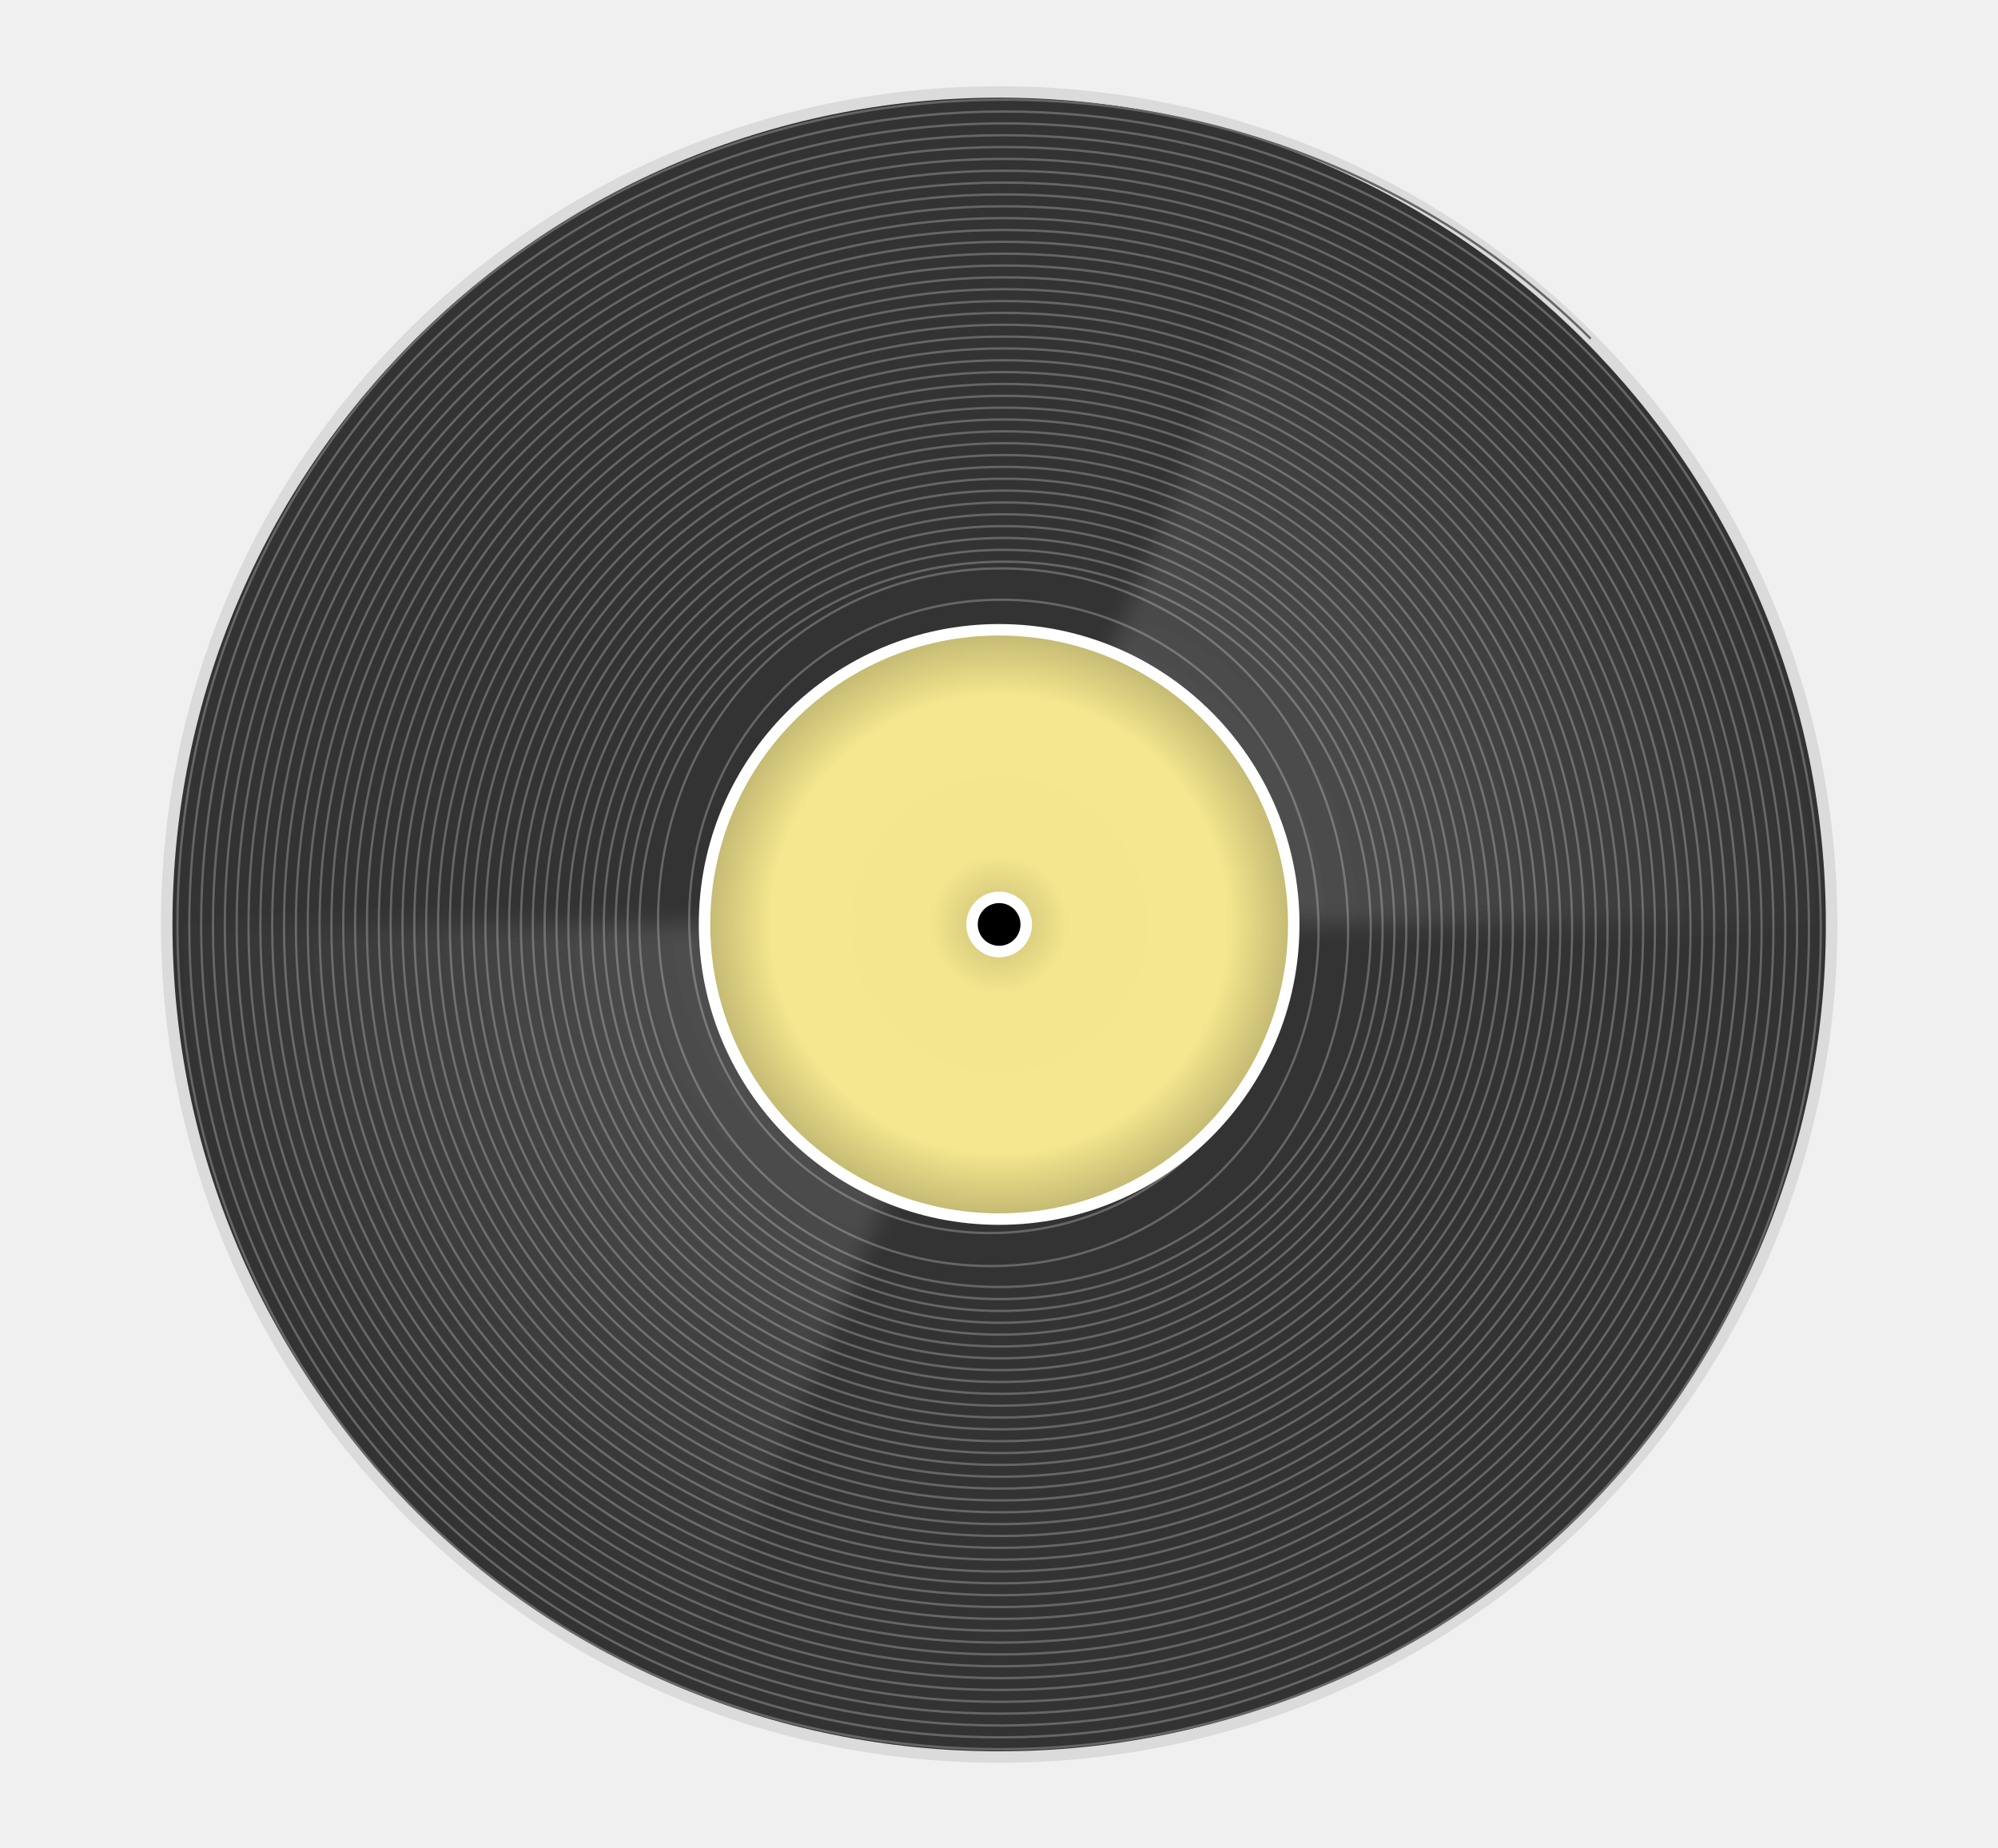
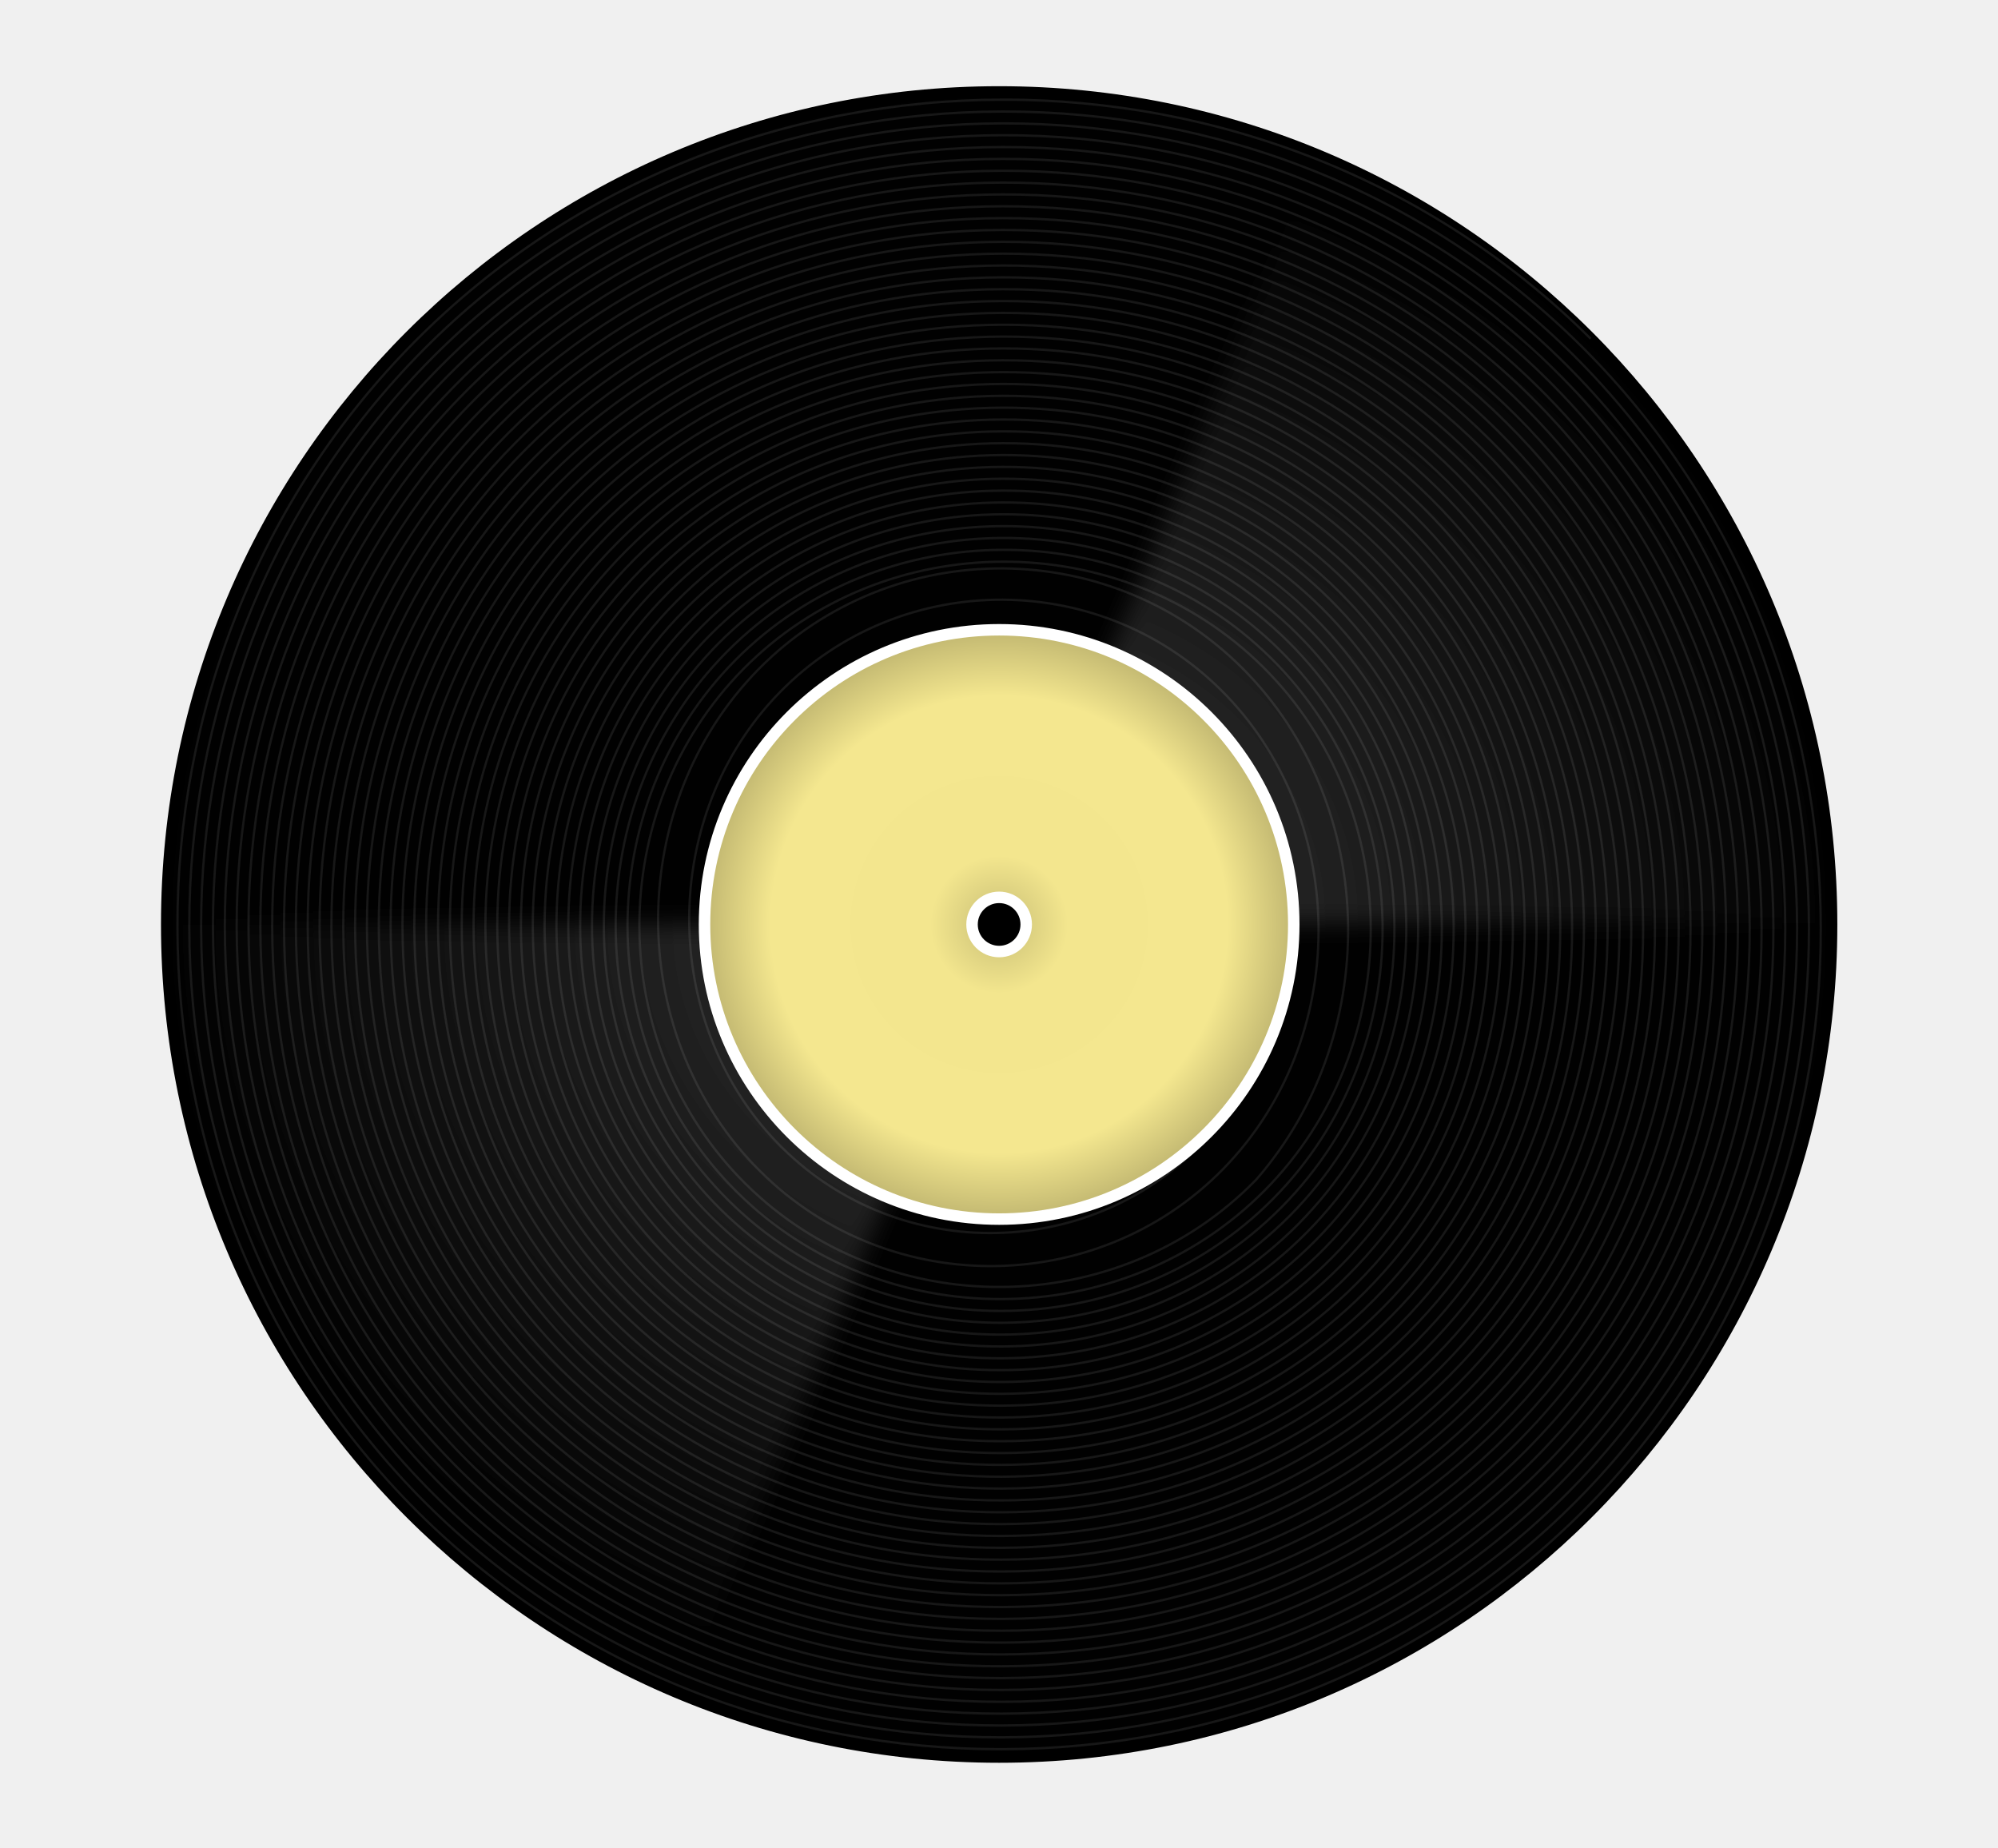
<svg xmlns="http://www.w3.org/2000/svg" id="svg2" viewBox="0 0 870.53 805.01" version="1.1">
  <defs id="defs4">
    <filter id="filter3803" color-interpolation-filters="sRGB">
      <feGaussianBlur id="feGaussianBlur3805" stdDeviation="5" result="result1" />
      <feComposite id="feComposite3807" k4="0" in2="result1" k3="0" k2="2" k1="0" in="result1" operator="arithmetic" />
    </filter>
    <radialGradient id="radialGradient3822" gradientUnits="userSpaceOnUse" cy="477.94" cx="370.4" gradientTransform="matrix(1 0 0 .92474 0 35.97)" r="362.72">
      <stop id="stop3797" stop-color="#fff" stop-opacity=".1" offset="0" />
      <stop id="stop3799" stop-color="#fff" stop-opacity="0" offset="1" />
    </radialGradient>
    <radialGradient id="radialGradient3824" gradientUnits="userSpaceOnUse" cy="579.38" cx="428.86" r="357.84">
      <stop id="stop3783" stop-color="#c8be75" offset="0" />
      <stop id="stop3809" stop-color="#f3e68e" offset=".229" />
      <stop id="stop3789" stop-color="#f4e78f" offset=".761" />
      <stop id="stop3785" stop-color="#bdb36e" offset="1" />
    </radialGradient>
  </defs>
  <g id="layer1" transform="translate(64.859 -75.439)">
    <g id="g3804">
-       <path id="path2985" d="m779.86 579.38a351 351 0 1 1 -702.01 0 351 351 0 1 1 702.01 0z" transform="matrix(1.0333 0 0 1.0333 -72.661 -120.49)" stroke="#dbdbdb" stroke-width="4.839" fill="#333" />
-       <path id="path3801" d="m435.33 402.73c20.443-20.443 35.324 7.298 25.504 25.504-11.894 22.05-42.145 23.643-60.829 9.822-24.856-18.386-26.349-54.939-7.416-78.067 22.743-27.782 65.056-29.098 91.671-6.188 30.502 26.256 31.678 73.658 5.41 103.27-29.283 33.011-81.257 34.08-113.54 4.862-35.34-31.983-36.324-88.13-4.448-122.85 34.441-37.517 94.448-38.432 131.42-4.122 39.566 36.713 40.424 100.32 3.857 139.4-38.834 41.505-105.83 42.316-146.9 3.636-43.349-40.83-44.119-111.04-3.448-153.98 42.722-45.111 115.98-45.845 160.72-3.286 46.799 44.522 47.502 120.7 3.143 167.15-46.243 48.422-125.21 49.098-173.31 3.018-49.987-47.895-50.637-129.56-2.905-179.23 49.484-51.499 133.74-52.127 184.94-2.804 52.962 51.018 53.57 137.78 2.713 190.46-52.501 54.382-141.69 54.972-195.8 2.63-55.762-53.938-56.334-145.48-2.553-200.99 55.334-57.104 149.17-57.661 206.02-2.483 58.412 56.69 58.954 152.75 2.418 210.92-58.011 59.687-156.25 60.216-215.7 2.358-60.933-59.298-61.45-159.65-2.301-220.36 60.555-62.151 162.98-62.656 225.89-2.32 59.983 64.116 56.931 168.73-5.264 229.72-62.784 61.569-164.91 58.601-224.32-6.04-59.972-65.248-56.866-171.58 6.358-233.57 63.813-62.568 167.6-59.548 227.98 6.154 60.937 66.309 57.778 174.37-6.476 237.36-64.843 63.567-170.3 60.495-231.64-6.268-61.902-67.37-58.689-177.15 6.593-241.14 65.872-64.566 172.99-61.442 235.3 6.382 62.868 68.432 59.601 179.93-6.711 244.92-66.902 65.565-175.69 62.39-238.97-6.496-63.833-69.493-60.513-182.71 6.829-248.7 67.931-66.564 178.39-63.337 242.63 6.61 64.798 70.554 61.424 185.5-6.947 252.48-68.961 67.563-181.08 64.284-246.29-6.724-65.764-71.615-62.336-188.28 7.065-256.27 69.99-68.562 183.78-65.231 249.95 6.838 66.729 72.676 63.248 191.06-7.182 260.05-71.02 69.561-186.48 66.178-253.61-6.952-67.694-73.738-64.159-193.85 7.3-263.83 72.049-70.56 189.17-67.125 257.28 7.066 68.659 74.799 65.071 196.63-7.418 267.61-73.078 71.559-191.87 68.072-260.94-7.18-69.625-75.86-65.983-199.41 7.536-271.39 74.108-72.558 194.57-69.019 264.6 7.294 70.59 76.921 66.894 202.2-7.654 275.18-75.137 73.557-197.26 69.966-268.26-7.408-71.555-77.982-67.806-204.98 7.771-278.96 76.167-74.556 199.96-70.914 271.92 7.522 72.52 79.044 68.718 207.76-7.889 282.74-77.196 75.555-202.66 71.861-275.59-7.636-73.486-80.105-69.629-210.55 8.007-286.52 78.226-76.554 205.35-72.808 279.25 7.75 74.451 81.166 70.541 213.33-8.125 290.3-79.255 77.553-208.05 73.755-282.91-7.864-75.416-82.227-71.453-216.11 8.242-294.09 80.285-78.552 210.75-74.702 286.57 7.978 76.382 83.288 72.364 218.89-8.36 297.87-81.314 79.552-213.44 75.649-290.23-8.092-77.347-84.35-73.276-221.68 8.478-301.65 82.344-80.551 216.14-76.596 293.89 8.207 78.312 85.411 74.187 224.46-8.596 305.43-83.373 81.55-218.84 77.543-297.56-8.32-79.277-86.472-75.099-227.24 8.714-309.22 84.403-82.549 221.53-78.491 301.22 8.435 80.243 87.533 76.011 230.03-8.832 313-85.432 83.548-224.23 79.438-304.88-8.549-81.208-88.594-76.922-232.81 8.949-316.78 86.462-84.547 226.93-80.385 308.54 8.663 82.173 89.656 77.834 235.59-9.067 320.56-87.491 85.546-229.62 81.332-312.2-8.777-83.138-90.717-78.746-238.38 9.185-324.34 88.52-86.545 232.32-82.279 315.87 8.891 84.104 91.778 79.657 241.16-9.303 328.13-89.55 87.544-235.02 83.226-319.53-9.005-85.069-92.839-80.569-243.94 9.42-331.91 90.579-88.543 237.71-84.173 323.19 9.119 86.034 93.9 81.481 246.72-9.538 335.69-91.609 89.542-240.41 85.12-326.85-9.233-87-94.961-82.392-249.51 9.656-339.47 92.638-90.541 243.11-86.067 330.51 9.347 87.965 96.023 83.304 252.29-9.774 343.25-93.668 91.54-245.8 87.015-334.18-9.461-88.93-97.084-84.216-255.07 9.892-347.04 94.697-92.539 248.5-87.962 337.84 9.575 89.895 98.145 85.127 257.86-10.009 350.82-95.727 93.538-251.2 88.909-341.5-9.689-90.861-99.206-86.039-260.64 10.127-354.6 96.756-94.537 253.89-89.856 345.16 9.803 91.826 100.27 86.951 263.42-10.245 358.38-97.786 95.536-256.59 90.803-348.82-9.917-92.791-101.33-87.862-266.21 10.363-362.16 98.815-96.535 259.29-91.75 352.48 10.031 93.757 102.39 88.774 268.99-10.48 365.95-99.84 97.54-261.98 92.71-356.14-10.13-94.72-103.46-89.69-271.78 10.6-369.73 100.87-98.54 264.67-93.65 359.8 10.26 95.69 104.51 90.6 274.55-10.71 373.51-101.91 99.53-267.38 94.59-363.47-10.38-96.65-105.57-91.51-277.33 10.83-377.29 102.93-100.53 270.07-95.54 367.13 10.49 97.62 106.63 92.42 280.12-10.95 381.07-103.96 101.53-272.77 96.49-370.79-10.6-98.59-107.69-93.33-282.9 11.07-384.86 104.99-102.52 275.46-97.43 374.45 10.72 99.55 108.76 94.25 285.69-11.18 388.64-106.03 103.53-278.17 98.38-378.12-10.83-100.52-109.82-95.16-288.47 11.3-392.42 107.05-104.53 280.86-99.329 381.78 10.94 101.48 110.88 96.07 291.25-11.42 396.21-108.08 105.52-283.55 100.27-385.44-11.06-102.45-111.94-96.98-294.04 11.54-399.99 109.11-106.52 286.25-101.22 389.1 11.17 103.41 113.01 97.89 296.82-11.66 403.77-110.14 107.53-288.94 102.17-392.76-11.28-104.38-114.07-98.8-299.61 11.78-407.55 111.16-108.53 291.64-103.12 396.42 11.4 105.34 115.12 99.72 302.38-11.89 411.33-112.2 109.52-294.34 104.06-400.09-11.52-106.31-116.18-100.63-305.16 12.01-415.11 113.23-110.52 297.04-105.01 403.75 11.63 107.27 117.24 101.54 307.95-12.13 418.89-114.25 111.52-299.73 105.96-407.41-11.74-108.24-118.31-102.45-310.73 12.25-422.68 115.28-112.52 302.43-106.9 411.07 11.86 109.2 119.37 103.36 313.52-12.36 426.46-116.32 113.52-305.13 107.85-414.74-11.97-110.17-120.43-104.27-316.3 12.48-430.24 117.35-114.52 307.83-108.8 418.4 12.08 111.13 121.49 105.18 319.09-12.6 434.03-118.37 115.51-310.52 109.74-422.06-12.2-112.1-122.55-106.1-321.87 12.72-437.81 119.4-116.52 313.22-110.69 425.72 12.31 113.06 123.62 107.01 324.65-12.84 441.59-120.43 117.52-315.91 111.64-429.38-12.42-114.03-124.68-107.92-327.44 12.95-445.37 121.47-118.52 318.61-112.59 433.05 12.54 114.99 125.73 108.83 330.21-13.07 449.15-122.49 119.51-321.31 113.53-436.71-12.66-115.96-126.79-109.74-332.99 13.19-452.93 123.52-120.51 324-114.48 440.37 12.77 116.92 127.86 110.65 335.78-13.31 456.71-124.55 121.52-326.7 115.43-444.03-12.88-117.89-128.92-111.56-338.56 13.43-460.5 125.58-122.51 329.39-116.37 447.69 13 118.85 129.98 112.48 341.35-13.54 464.28-126.61 123.51-332.1 117.32-451.36-13.11-119.82-131.04-113.39-344.13 13.66-468.06 127.64-124.51 334.79-118.27 455.02 13.22 120.78 132.1 114.3 346.92-13.78 471.85-128.67 125.5-337.48 119.21-458.68-13.34-121.75-133.17-115.21-349.7 13.9-475.63 129.7-126.51 340.18-120.16 462.34 13.45 122.71 134.23 116.12 352.48-14.02 479.41-130.72 127.51-342.87 121.11-466-13.56-123.68-135.29-117.03-355.27 14.13-483.2 131.76-128.5 345.58-122.05 469.67 13.69 124.64 136.34 117.95 358.04-14.25 486.97-132.79 129.5-348.27 123-473.33-13.8-125.61-137.4-118.86-360.82 14.37-490.75 133.82-130.5 350.97-123.95 476.99 13.91 126.57 138.47 119.77 363.61-14.49 494.54-134.84 131.5-353.66 124.89-480.65-14.03-127.54-139.53-120.68-366.39 14.61-498.32 135.87-132.5 356.36-125.84 484.31 14.14 128.5 140.59 121.59 369.18-14.72 502.1-136.91 133.5-359.06 126.8-487.98-14.25-129.47-141.65-122.5-371.96 14.84-505.88 137.94-134.5 361.76-127.74 491.64 14.36 130.43 142.72 123.41 374.75-14.96 509.67-138.96 135.5-364.45 128.69-495.3-14.48-131.4-143.78-124.32-377.53 15.08-513.45 139.99-136.5 367.15-129.64 498.96 14.59 132.36 144.84 125.24 380.31-15.19 517.23-141.03 137.5-369.85 130.59-502.63-14.7-133.33-145.9-126.15-383.1 15.31-521.02 142.06-138.49 372.54-131.53 506.29 14.82 134.3 146.96 127.06 385.88-15.43 524.8-143.08 139.49-375.24 132.48-509.95-14.94-135.26-148.02-127.97-388.65 15.55-528.57" transform="matrix(.030137 .99952 -.96774 .031126 745.67 30.696)" stroke="#666" stroke-width="1.016px" fill="none" />
+       <path id="path2985" d="m779.86 579.38a351 351 0 1 1 -702.01 0 351 351 0 1 1 702.01 0z" transform="matrix(1.0333 0 0 1.0333 -72.661 -120.49)" stroke="#000000" stroke-width="4.839" fill="#010101" />
+       <path id="path3801" d="m435.33 402.73c20.443-20.443 35.324 7.298 25.504 25.504-11.894 22.05-42.145 23.643-60.829 9.822-24.856-18.386-26.349-54.939-7.416-78.067 22.743-27.782 65.056-29.098 91.671-6.188 30.502 26.256 31.678 73.658 5.41 103.27-29.283 33.011-81.257 34.08-113.54 4.862-35.34-31.983-36.324-88.13-4.448-122.85 34.441-37.517 94.448-38.432 131.42-4.122 39.566 36.713 40.424 100.32 3.857 139.4-38.834 41.505-105.83 42.316-146.9 3.636-43.349-40.83-44.119-111.04-3.448-153.98 42.722-45.111 115.98-45.845 160.72-3.286 46.799 44.522 47.502 120.7 3.143 167.15-46.243 48.422-125.21 49.098-173.31 3.018-49.987-47.895-50.637-129.56-2.905-179.23 49.484-51.499 133.74-52.127 184.94-2.804 52.962 51.018 53.57 137.78 2.713 190.46-52.501 54.382-141.69 54.972-195.8 2.63-55.762-53.938-56.334-145.48-2.553-200.99 55.334-57.104 149.17-57.661 206.02-2.483 58.412 56.69 58.954 152.75 2.418 210.92-58.011 59.687-156.25 60.216-215.7 2.358-60.933-59.298-61.45-159.65-2.301-220.36 60.555-62.151 162.98-62.656 225.89-2.32 59.983 64.116 56.931 168.73-5.264 229.72-62.784 61.569-164.91 58.601-224.32-6.04-59.972-65.248-56.866-171.58 6.358-233.57 63.813-62.568 167.6-59.548 227.98 6.154 60.937 66.309 57.778 174.37-6.476 237.36-64.843 63.567-170.3 60.495-231.64-6.268-61.902-67.37-58.689-177.15 6.593-241.14 65.872-64.566 172.99-61.442 235.3 6.382 62.868 68.432 59.601 179.93-6.711 244.92-66.902 65.565-175.69 62.39-238.97-6.496-63.833-69.493-60.513-182.71 6.829-248.7 67.931-66.564 178.39-63.337 242.63 6.61 64.798 70.554 61.424 185.5-6.947 252.48-68.961 67.563-181.08 64.284-246.29-6.724-65.764-71.615-62.336-188.28 7.065-256.27 69.99-68.562 183.78-65.231 249.95 6.838 66.729 72.676 63.248 191.06-7.182 260.05-71.02 69.561-186.48 66.178-253.61-6.952-67.694-73.738-64.159-193.85 7.3-263.83 72.049-70.56 189.17-67.125 257.28 7.066 68.659 74.799 65.071 196.63-7.418 267.61-73.078 71.559-191.87 68.072-260.94-7.18-69.625-75.86-65.983-199.41 7.536-271.39 74.108-72.558 194.57-69.019 264.6 7.294 70.59 76.921 66.894 202.2-7.654 275.18-75.137 73.557-197.26 69.966-268.26-7.408-71.555-77.982-67.806-204.98 7.771-278.96 76.167-74.556 199.96-70.914 271.92 7.522 72.52 79.044 68.718 207.76-7.889 282.74-77.196 75.555-202.66 71.861-275.59-7.636-73.486-80.105-69.629-210.55 8.007-286.52 78.226-76.554 205.35-72.808 279.25 7.75 74.451 81.166 70.541 213.33-8.125 290.3-79.255 77.553-208.05 73.755-282.91-7.864-75.416-82.227-71.453-216.11 8.242-294.09 80.285-78.552 210.75-74.702 286.57 7.978 76.382 83.288 72.364 218.89-8.36 297.87-81.314 79.552-213.44 75.649-290.23-8.092-77.347-84.35-73.276-221.68 8.478-301.65 82.344-80.551 216.14-76.596 293.89 8.207 78.312 85.411 74.187 224.46-8.596 305.43-83.373 81.55-218.84 77.543-297.56-8.32-79.277-86.472-75.099-227.24 8.714-309.22 84.403-82.549 221.53-78.491 301.22 8.435 80.243 87.533 76.011 230.03-8.832 313-85.432 83.548-224.23 79.438-304.88-8.549-81.208-88.594-76.922-232.81 8.949-316.78 86.462-84.547 226.93-80.385 308.54 8.663 82.173 89.656 77.834 235.59-9.067 320.56-87.491 85.546-229.62 81.332-312.2-8.777-83.138-90.717-78.746-238.38 9.185-324.34 88.52-86.545 232.32-82.279 315.87 8.891 84.104 91.778 79.657 241.16-9.303 328.13-89.55 87.544-235.02 83.226-319.53-9.005-85.069-92.839-80.569-243.94 9.42-331.91 90.579-88.543 237.71-84.173 323.19 9.119 86.034 93.9 81.481 246.72-9.538 335.69-91.609 89.542-240.41 85.12-326.85-9.233-87-94.961-82.392-249.51 9.656-339.47 92.638-90.541 243.11-86.067 330.51 9.347 87.965 96.023 83.304 252.29-9.774 343.25-93.668 91.54-245.8 87.015-334.18-9.461-88.93-97.084-84.216-255.07 9.892-347.04 94.697-92.539 248.5-87.962 337.84 9.575 89.895 98.145 85.127 257.86-10.009 350.82-95.727 93.538-251.2 88.909-341.5-9.689-90.861-99.206-86.039-260.64 10.127-354.6 96.756-94.537 253.89-89.856 345.16 9.803 91.826 100.27 86.951 263.42-10.245 358.38-97.786 95.536-256.59 90.803-348.82-9.917-92.791-101.33-87.862-266.21 10.363-362.16 98.815-96.535 259.29-91.75 352.48 10.031 93.757 102.39 88.774 268.99-10.48 365.95-99.84 97.54-261.98 92.71-356.14-10.13-94.72-103.46-89.69-271.78 10.6-369.73 100.87-98.54 264.67-93.65 359.8 10.26 95.69 104.51 90.6 274.55-10.71 373.51-101.91 99.53-267.38 94.59-363.47-10.38-96.65-105.57-91.51-277.33 10.83-377.29 102.93-100.53 270.07-95.54 367.13 10.49 97.62 106.63 92.42 280.12-10.95 381.07-103.96 101.53-272.77 96.49-370.79-10.6-98.59-107.69-93.33-282.9 11.07-384.86 104.99-102.52 275.46-97.43 374.45 10.72 99.55 108.76 94.25 285.69-11.18 388.64-106.03 103.53-278.17 98.38-378.12-10.83-100.52-109.82-95.16-288.47 11.3-392.42 107.05-104.53 280.86-99.329 381.78 10.94 101.48 110.88 96.07 291.25-11.42 396.21-108.08 105.52-283.55 100.27-385.44-11.06-102.45-111.94-96.98-294.04 11.54-399.99 109.11-106.52 286.25-101.22 389.1 11.17 103.41 113.01 97.89 296.82-11.66 403.77-110.14 107.53-288.94 102.17-392.76-11.28-104.38-114.07-98.8-299.61 11.78-407.55 111.16-108.53 291.64-103.12 396.42 11.4 105.34 115.12 99.72 302.38-11.89 411.33-112.2 109.52-294.34 104.06-400.09-11.52-106.31-116.18-100.63-305.16 12.01-415.11 113.23-110.52 297.04-105.01 403.75 11.63 107.27 117.24 101.54 307.95-12.13 418.89-114.25 111.52-299.73 105.96-407.41-11.74-108.24-118.31-102.45-310.73 12.25-422.68 115.28-112.52 302.43-106.9 411.07 11.86 109.2 119.37 103.36 313.52-12.36 426.46-116.32 113.52-305.13 107.85-414.74-11.97-110.17-120.43-104.27-316.3 12.48-430.24 117.35-114.52 307.83-108.8 418.4 12.08 111.13 121.49 105.18 319.09-12.6 434.03-118.37 115.51-310.52 109.74-422.06-12.2-112.1-122.55-106.1-321.87 12.72-437.81 119.4-116.52 313.22-110.69 425.72 12.31 113.06 123.62 107.01 324.65-12.84 441.59-120.43 117.52-315.91 111.64-429.38-12.42-114.03-124.68-107.92-327.44 12.95-445.37 121.47-118.52 318.61-112.59 433.05 12.54 114.99 125.73 108.83 330.21-13.07 449.15-122.49 119.51-321.31 113.53-436.71-12.66-115.96-126.79-109.74-332.99 13.19-452.93 123.52-120.51 324-114.48 440.37 12.77 116.92 127.86 110.65 335.78-13.31 456.71-124.55 121.52-326.7 115.43-444.03-12.88-117.89-128.92-111.56-338.56 13.43-460.5 125.58-122.51 329.39-116.37 447.69 13 118.85 129.98 112.48 341.35-13.54 464.28-126.61 123.51-332.1 117.32-451.36-13.11-119.82-131.04-113.39-344.13 13.66-468.06 127.64-124.51 334.79-118.27 455.02 13.22 120.78 132.1 114.3 346.92-13.78 471.85-128.67 125.5-337.48 119.21-458.68-13.34-121.75-133.17-115.21-349.7 13.9-475.63 129.7-126.51 340.18-120.16 462.34 13.45 122.71 134.23 116.12 352.48-14.02 479.41-130.72 127.51-342.87 121.11-466-13.56-123.68-135.29-117.03-355.27 14.13-483.2 131.76-128.5 345.58-122.05 469.67 13.69 124.64 136.34 117.95 358.04-14.25 486.97-132.79 129.5-348.27 123-473.33-13.8-125.61-137.4-118.86-360.82 14.37-490.75 133.82-130.5 350.97-123.95 476.99 13.91 126.57 138.47 119.77 363.61-14.49 494.54-134.84 131.5-353.66 124.89-480.65-14.03-127.54-139.53-120.68-366.39 14.61-498.32 135.87-132.5 356.36-125.84 484.31 14.14 128.5 140.59 121.59 369.18-14.72 502.1-136.91 133.5-359.06 126.8-487.98-14.25-129.47-141.65-122.5-371.96 14.84-505.88 137.94-134.5 361.76-127.74 491.64 14.36 130.43 142.72 123.41 374.75-14.96 509.67-138.96 135.5-364.45 128.69-495.3-14.48-131.4-143.78-124.32-377.53 15.08-513.45 139.99-136.5 367.15-129.64 498.96 14.59 132.36 144.84 125.24 380.31-15.19 517.23-141.03 137.5-369.85 130.59-502.63-14.7-133.33-145.9-126.15-383.1 15.31-521.02 142.06-138.49 372.54-131.53 506.29 14.82 134.3 146.96 127.06 385.88-15.43 524.8-143.08 139.49-375.24 132.48-509.95-14.94-135.26-148.02-127.97-388.65 15.55-528.57" transform="matrix(.030137 .99952 -.96774 .031126 745.67 30.696)" stroke="#171717" stroke-width="1.016px" fill="none" />
      <path id="path3791" filter="url(#filter3803)" d="m733.12 477.56-725.44 0.82c1.89 136.58 71.96 268.63 224.62 334.99l276.1-670.85c133.03 57.037 221.04 178.59 224.73 335.04z" fill="url(#radialGradient3822)" />
      <path id="path3763" d="m779.86 579.38a351 351 0 1 1 -702.01 0 351 351 0 1 1 702.01 0z" transform="matrix(.36571 0 0 .36571 213.63 266.28)" stroke="#fff" stroke-width="13.672" fill="url(#radialGradient3824)" />
      <path id="path3765" d="m779.86 579.38a351 351 0 1 1 -702.01 0 351 351 0 1 1 702.01 0z" stroke="#fff" stroke-width="148.66" transform="matrix(.033633 0 0 .033633 356.04 458.68)" />
      <text id="text3777" style="word-spacing:0px;letter-spacing:0px" xml:space="preserve" font-size="40px" line-height="125%" y="483.605" x="374.395" font-family="Sans" fill="#000000">
        <tspan id="tspan3779" y="483.605" x="374.395">   </tspan>
      </text>
    </g>
  </g>
</svg>
